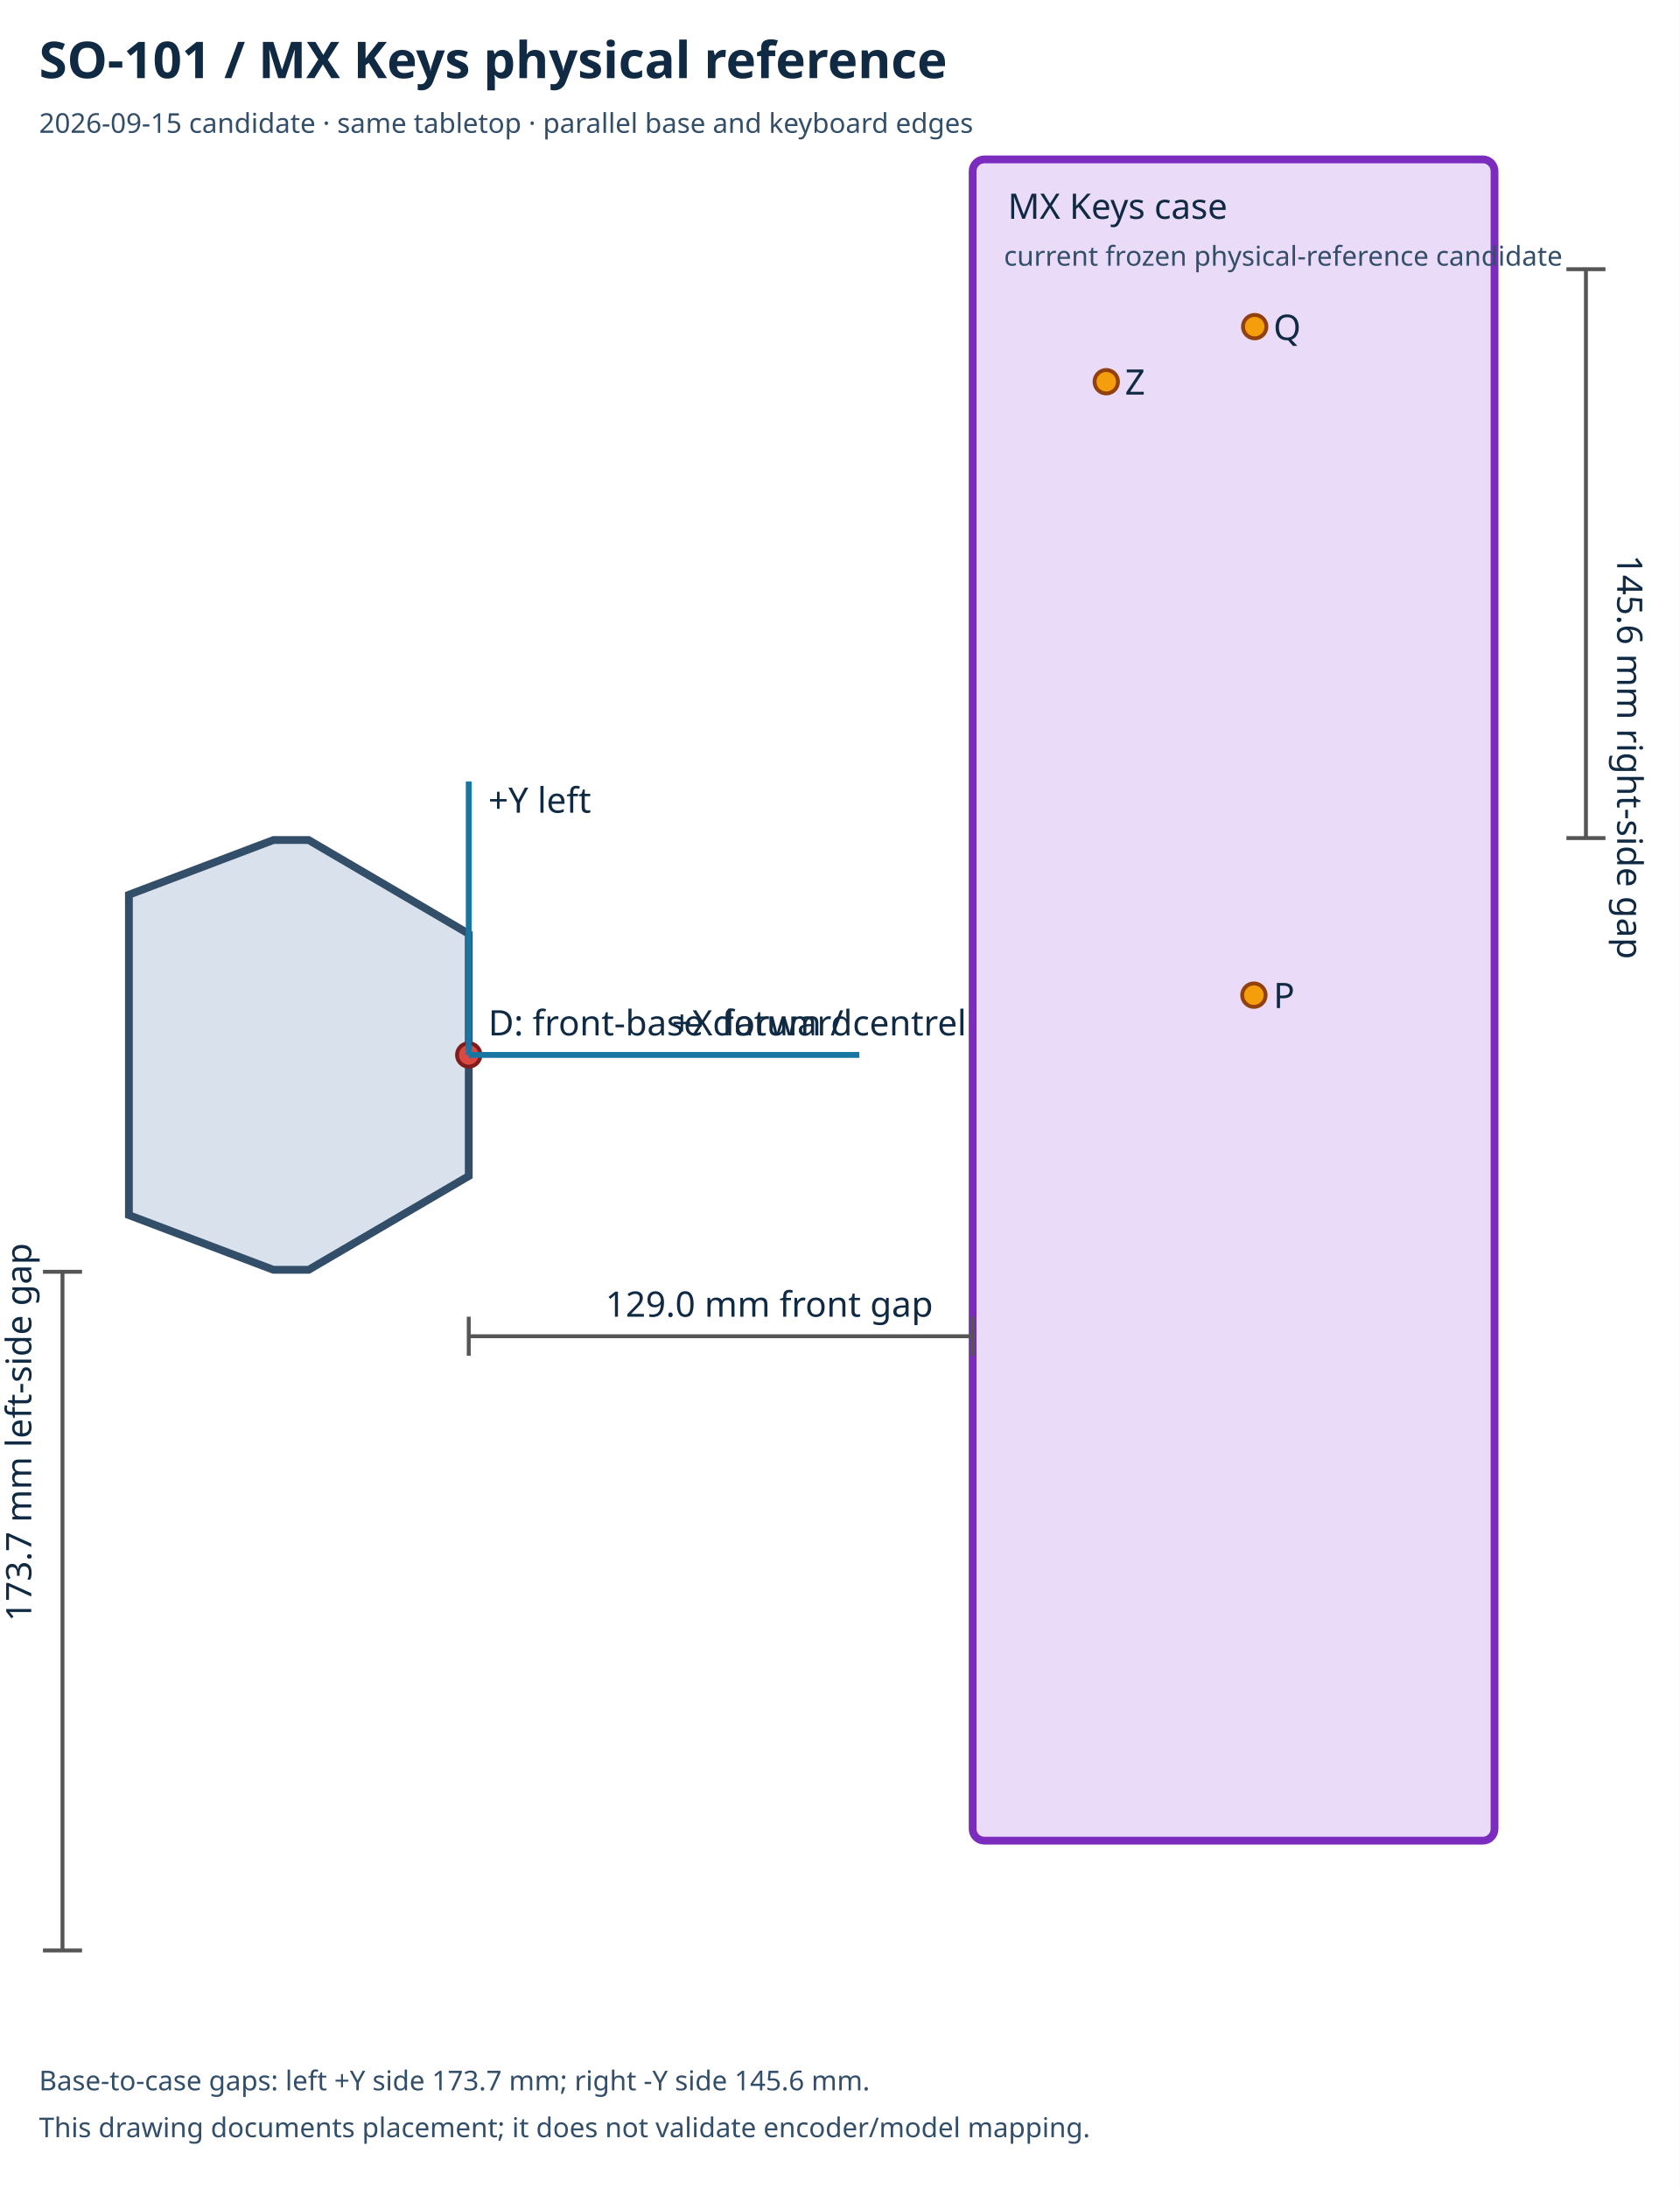
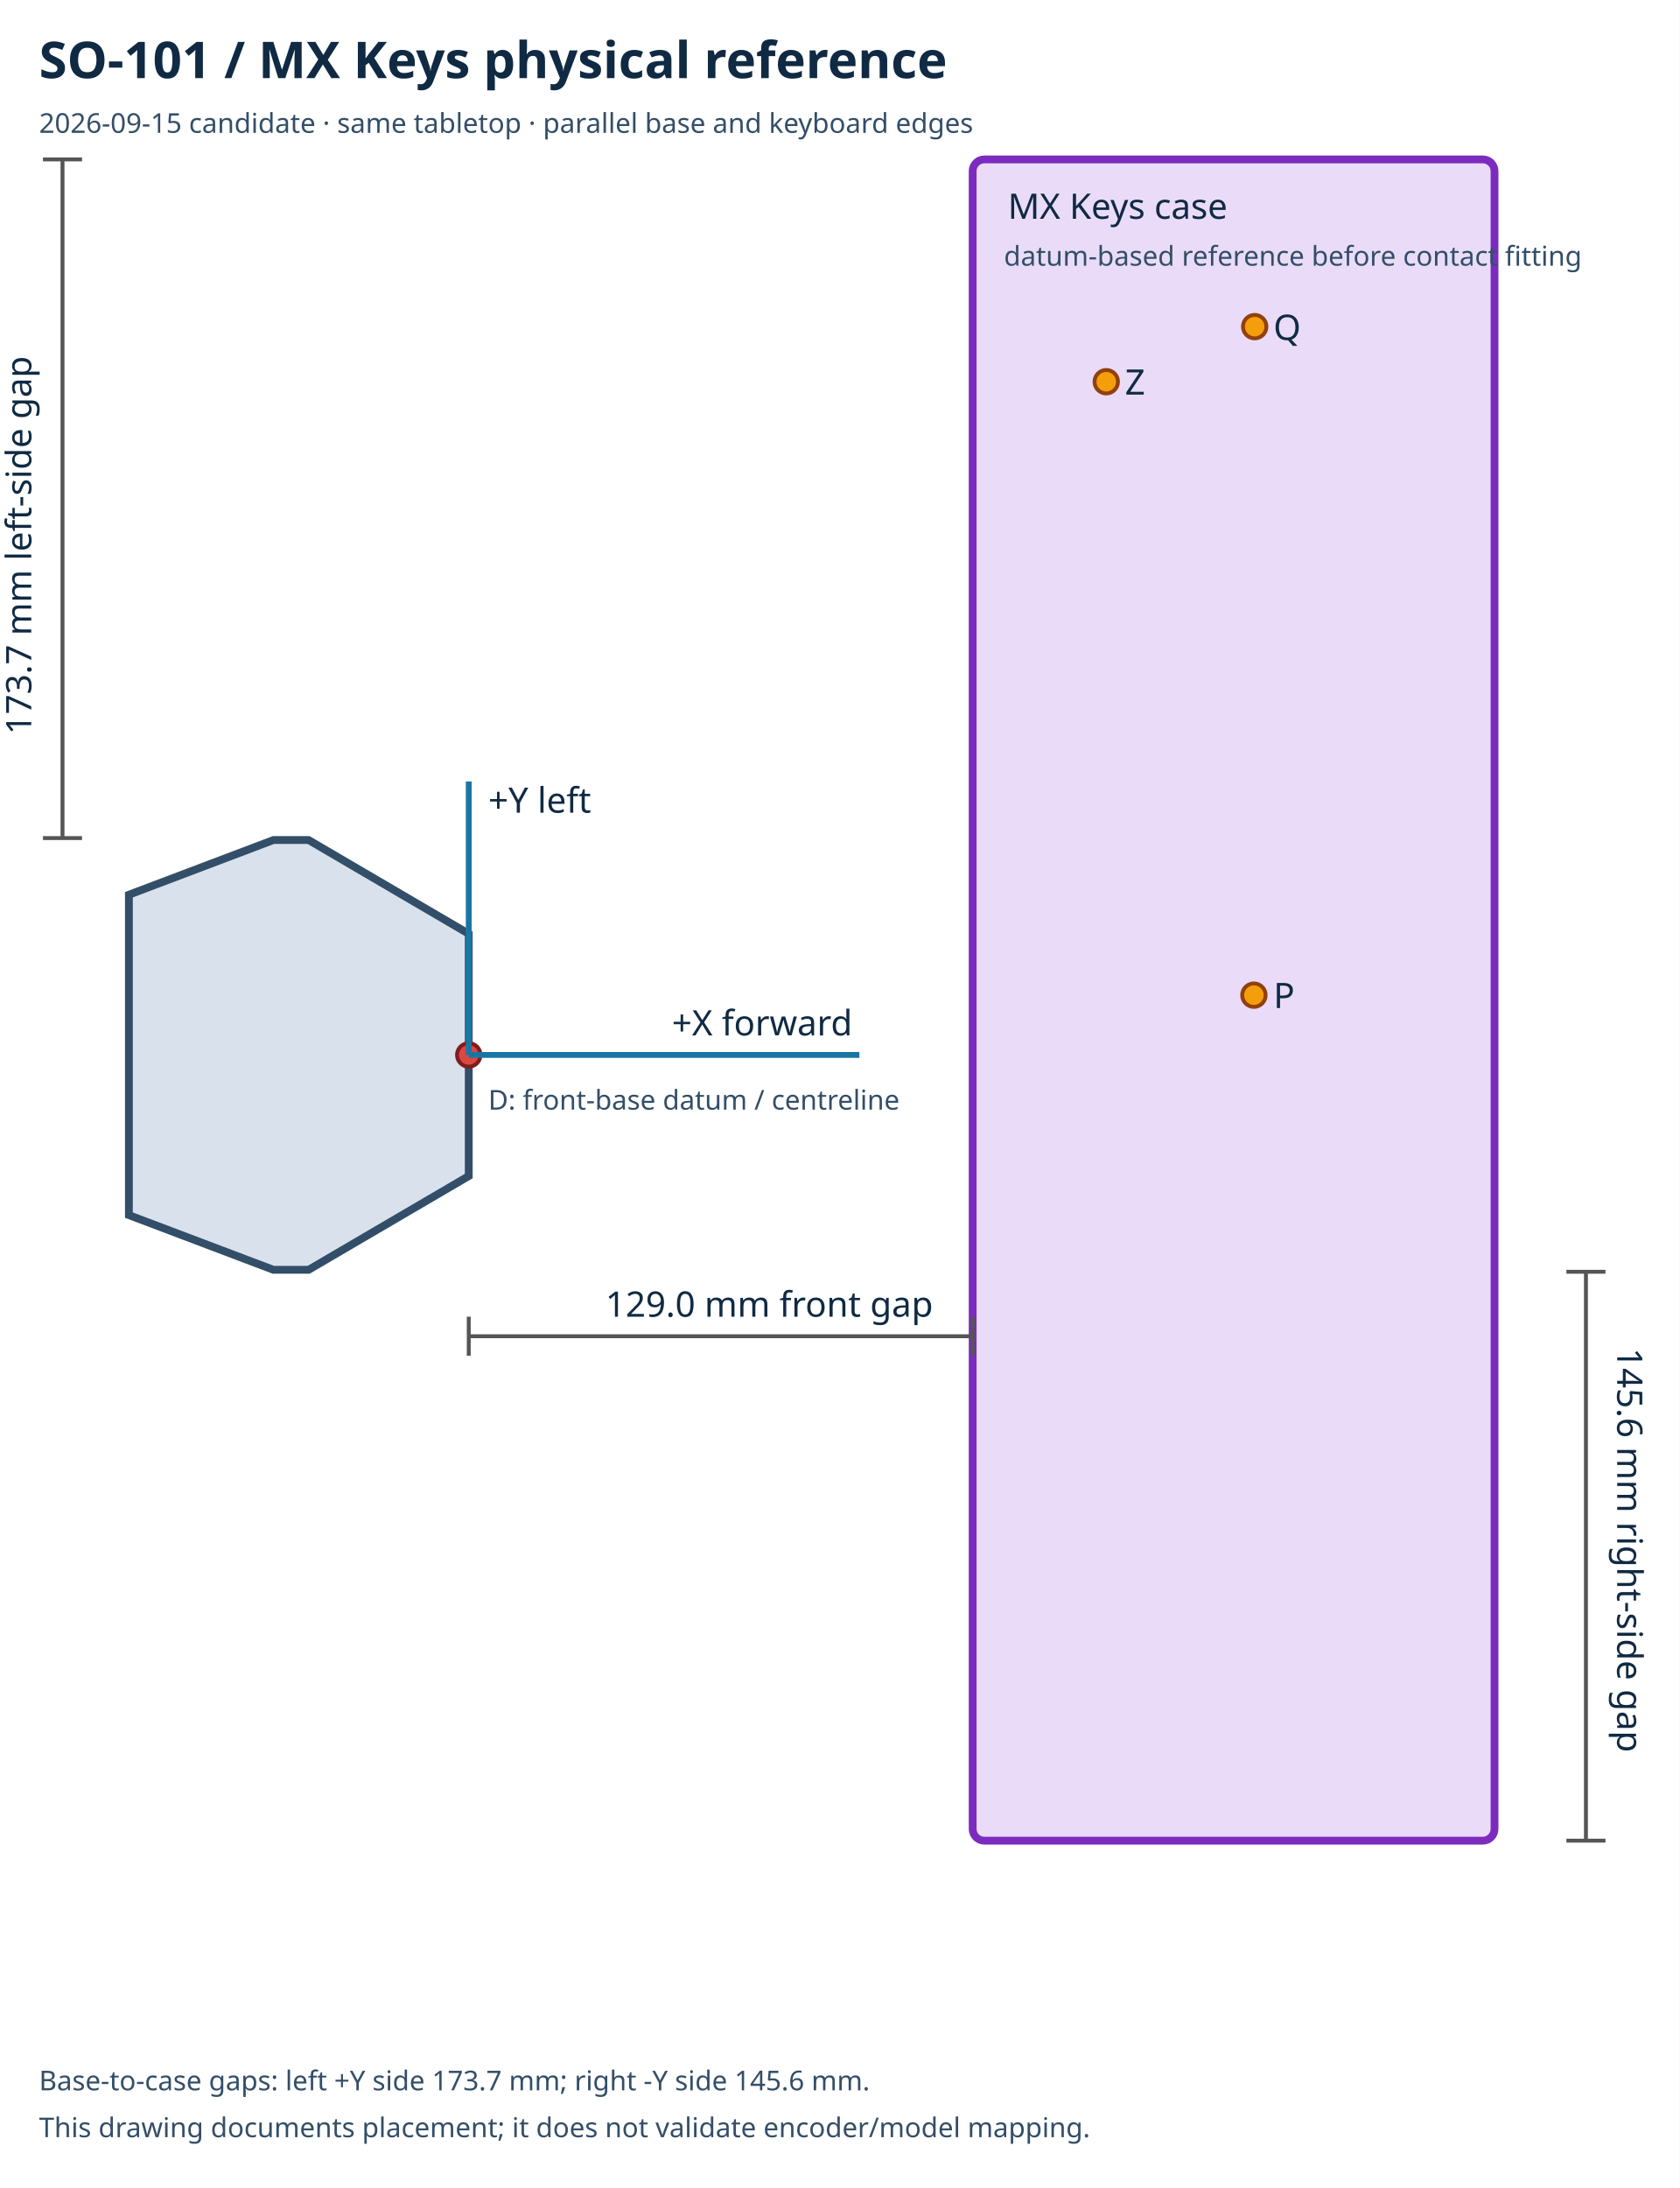
<svg xmlns="http://www.w3.org/2000/svg" viewBox="-120 -270 430 560" width="860" height="1120">
  <style>
    .axis{stroke:#1976a3;stroke-width:1.5}.dim{stroke:#555;stroke-width:1;fill:none}.outline{stroke:#334e68;stroke-width:2;fill:#d9e2ec}.keyboard{stroke:#7b2cbf;stroke-width:2;fill:#eadcf8}.datum{fill:#d94841;stroke:#7f1d1d;stroke-width:1}.key{fill:#f59e0b;stroke:#92400e;stroke-width:1}.label{font:9px sans-serif;fill:#102a43}.small{font:7px sans-serif;fill:#334e68}.title{font:bold 13px sans-serif;fill:#102a43}
  </style>
  <rect x="-120" y="-270" width="430" height="560" fill="white" />
  <text x="-110" y="-250" class="title">SO-101 / MX Keys physical reference</text>
  <text x="-110" y="-236" class="small">2026-09-15 candidate · same tabletop · parallel base and keyboard edges</text>
  <polygon class="outline" points="-87,41 -50,55 -41,55 0,31 0,-31 -41,-55 -50,-55 -87,-41" />
  <circle class="datum" cx="0" cy="0" r="3" />
-   <text x="5" y="-5" class="label">D: front-base datum / centreline</text>
+   <text x="5" y="14" class="small">D: front-base datum / centreline</text>
  <rect class="keyboard" x="129" y="-229.2" width="133.6" height="430.3" rx="3" />
  <text x="138" y="-214" class="label">MX Keys case</text>
-   <text x="137" y="-202" class="small">current frozen physical-reference candidate</text>
+   <text x="137" y="-202" class="small">datum-based reference before contact fitting</text>
  <circle class="key" cx="201.2" cy="-186.4" r="3" />
  <text x="206" y="-183" class="label">Q</text>
  <circle class="key" cx="201.0" cy="-15.3" r="3" />
  <text x="206" y="-12" class="label">P</text>
  <circle class="key" cx="163.2" cy="-172.3" r="3" />
  <text x="168" y="-169" class="label">Z</text>
  <line class="axis" x1="0" y1="0" x2="100" y2="0" />
  <text x="52" y="-5" class="label">+X forward</text>
  <line class="axis" x1="0" y1="0" x2="0" y2="-70" />
  <text x="5" y="-62" class="label">+Y left</text>
  <line class="dim" x1="0" y1="72" x2="129" y2="72" />
  <line class="dim" x1="0" y1="67" x2="0" y2="77" />
  <line class="dim" x1="129" y1="67" x2="129" y2="77" />
  <text x="35" y="67" class="label">129.0 mm front gap</text>
-   <line class="dim" x1="-104" y1="55.5" x2="-104" y2="229.2" />
-   <line class="dim" x1="-109" y1="55.5" x2="-99" y2="55.5" />
-   <line class="dim" x1="-109" y1="229.2" x2="-99" y2="229.2" />
-   <text x="-112" y="145" transform="rotate(-90 -112 145)" class="label">173.7 mm left-side gap</text>
-   <line class="dim" x1="286" y1="-201.1" x2="286" y2="-55.5" />
-   <line class="dim" x1="281" y1="-201.1" x2="291" y2="-201.1" />
-   <line class="dim" x1="281" y1="-55.5" x2="291" y2="-55.5" />
-   <text x="294" y="-128" transform="rotate(90 294 -128)" class="label">145.6 mm right-side gap</text>
+   <line class="dim" x1="-104" y1="-229.2" x2="-104" y2="-55.5" />
+   <line class="dim" x1="-109" y1="-229.2" x2="-99" y2="-229.2" />
+   <line class="dim" x1="-109" y1="-55.5" x2="-99" y2="-55.5" />
+   <text x="-112" y="-82" transform="rotate(-90 -112 -82)" class="label">173.7 mm left-side gap</text>
+   <line class="dim" x1="286" y1="55.5" x2="286" y2="201.1" />
+   <line class="dim" x1="281" y1="55.5" x2="291" y2="55.5" />
+   <line class="dim" x1="281" y1="201.1" x2="291" y2="201.1" />
+   <text x="294" y="75" transform="rotate(90 294 75)" class="label">145.6 mm right-side gap</text>
  <text x="-110" y="265" class="small">Base-to-case gaps: left +Y side 173.7 mm; right -Y side 145.6 mm.</text>
  <text x="-110" y="277" class="small">This drawing documents placement; it does not validate encoder/model mapping.</text>
</svg>
